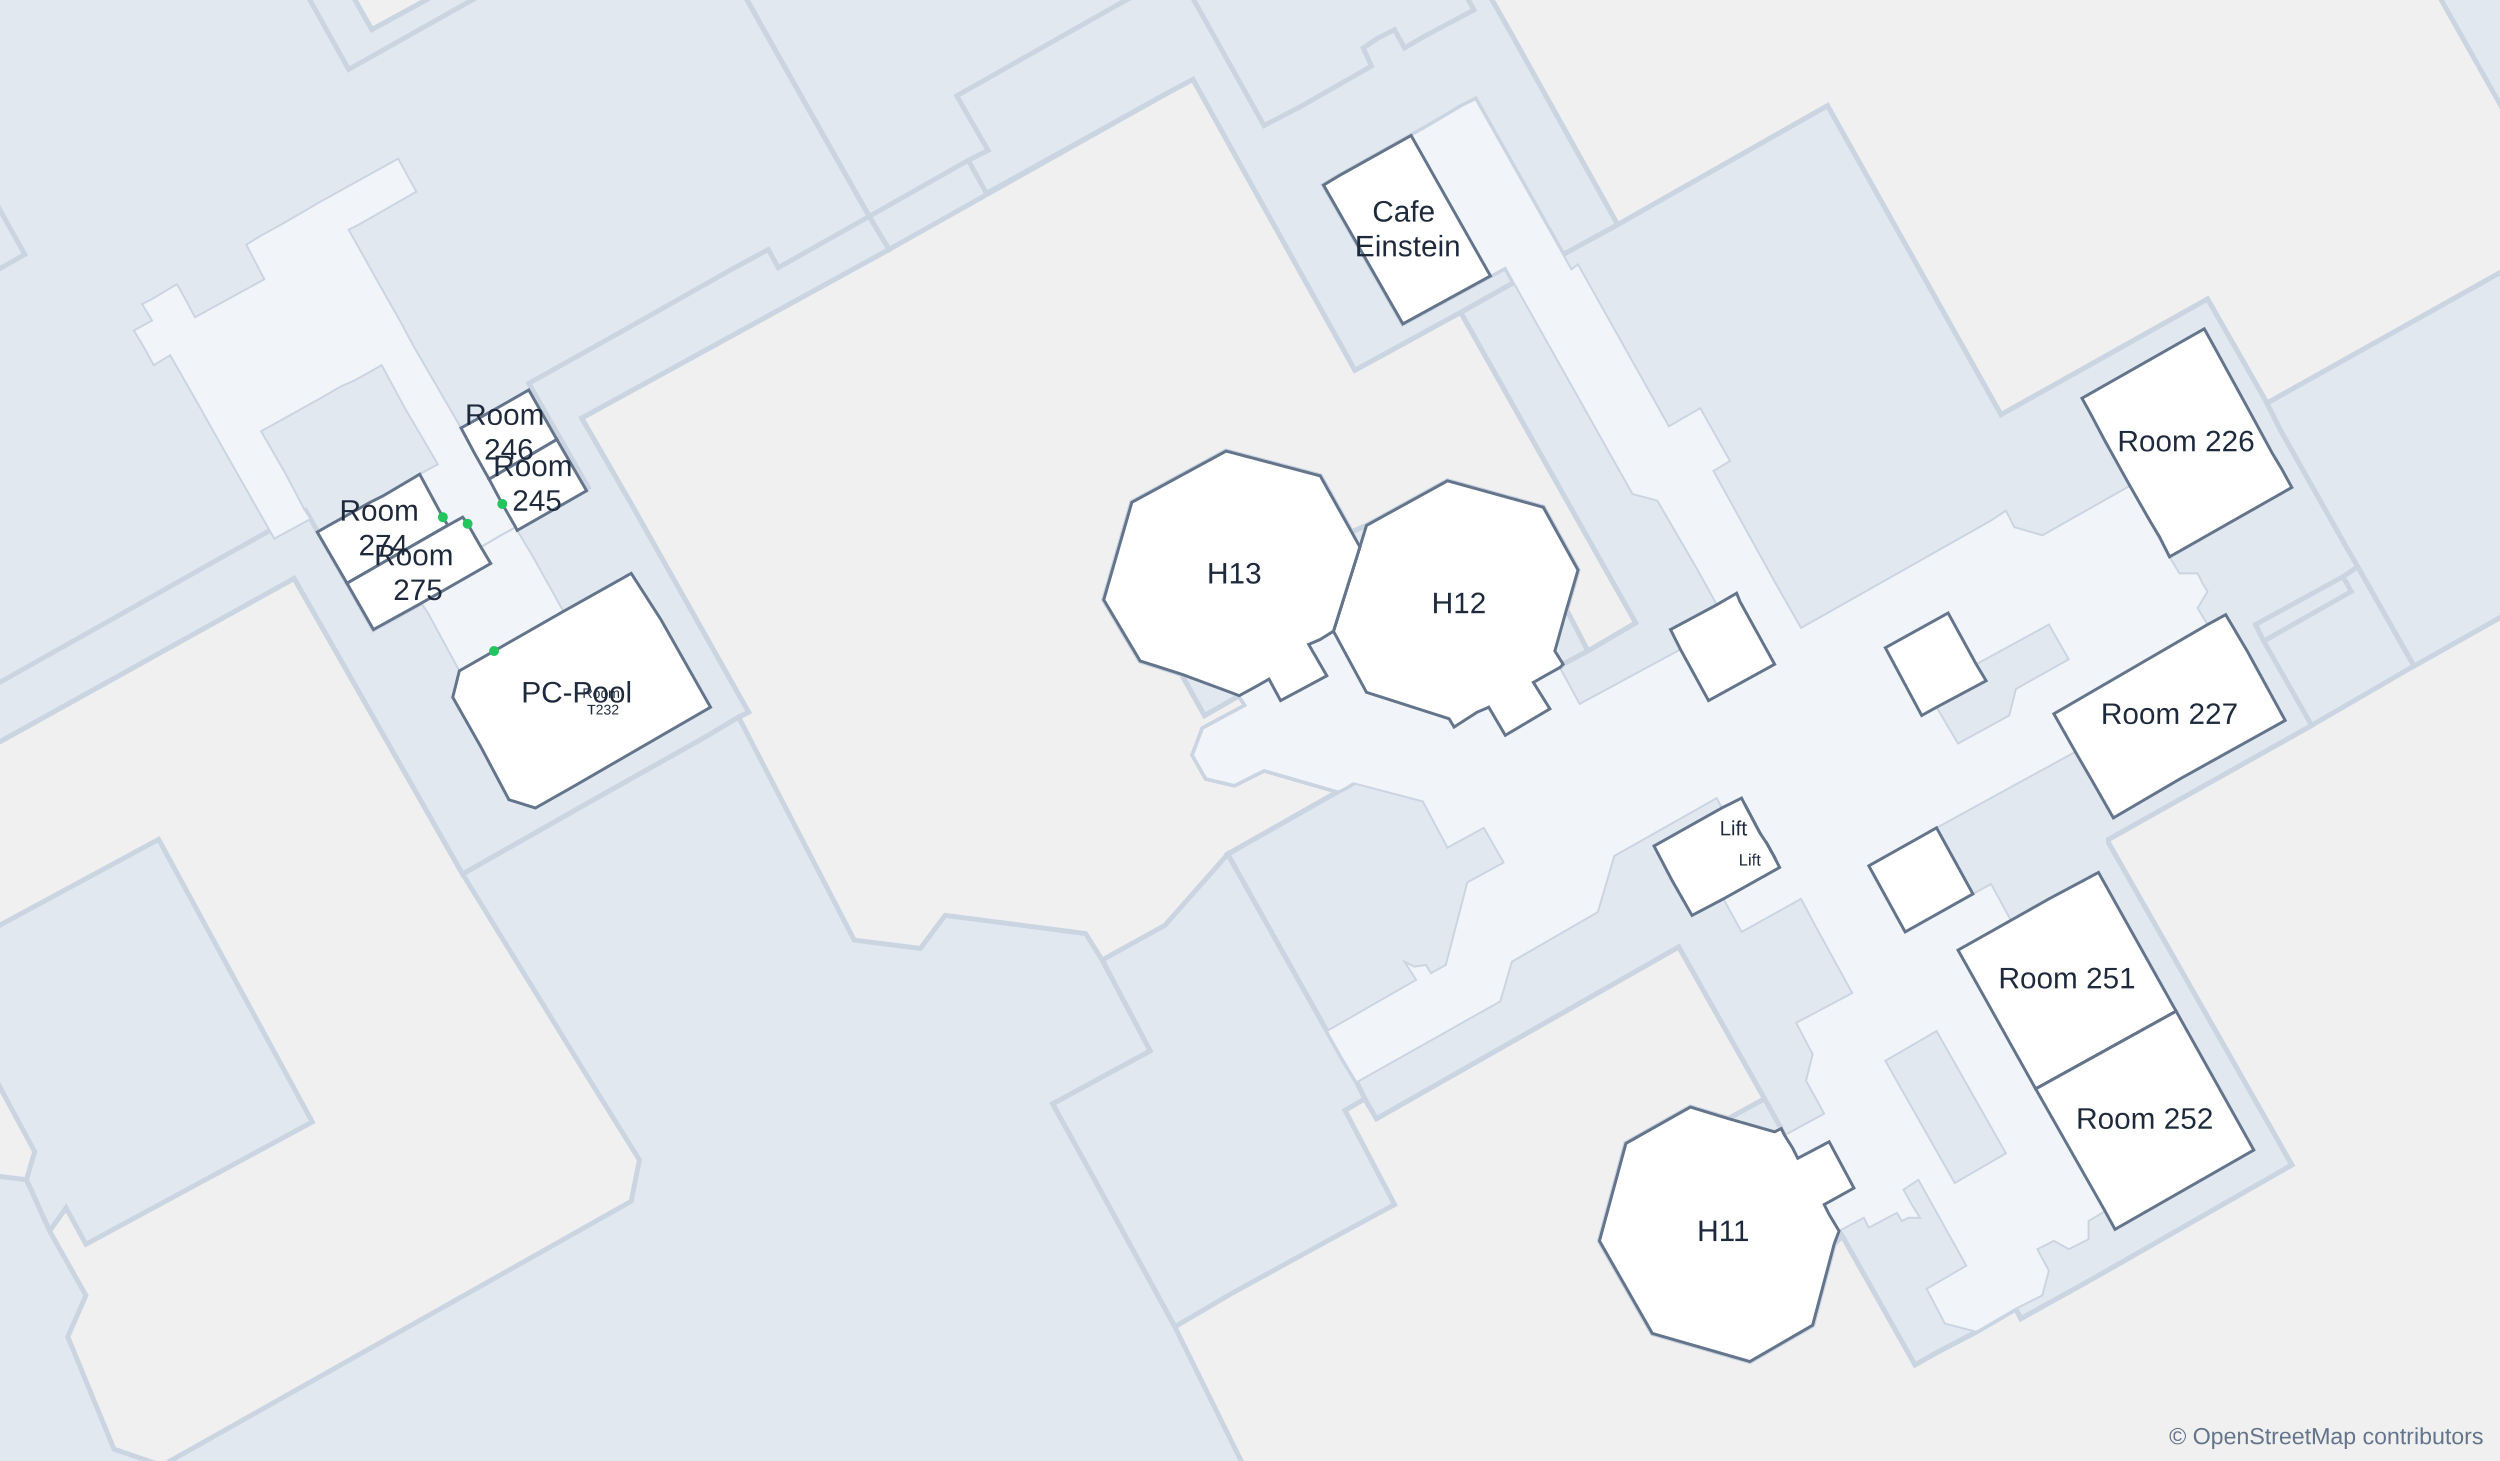
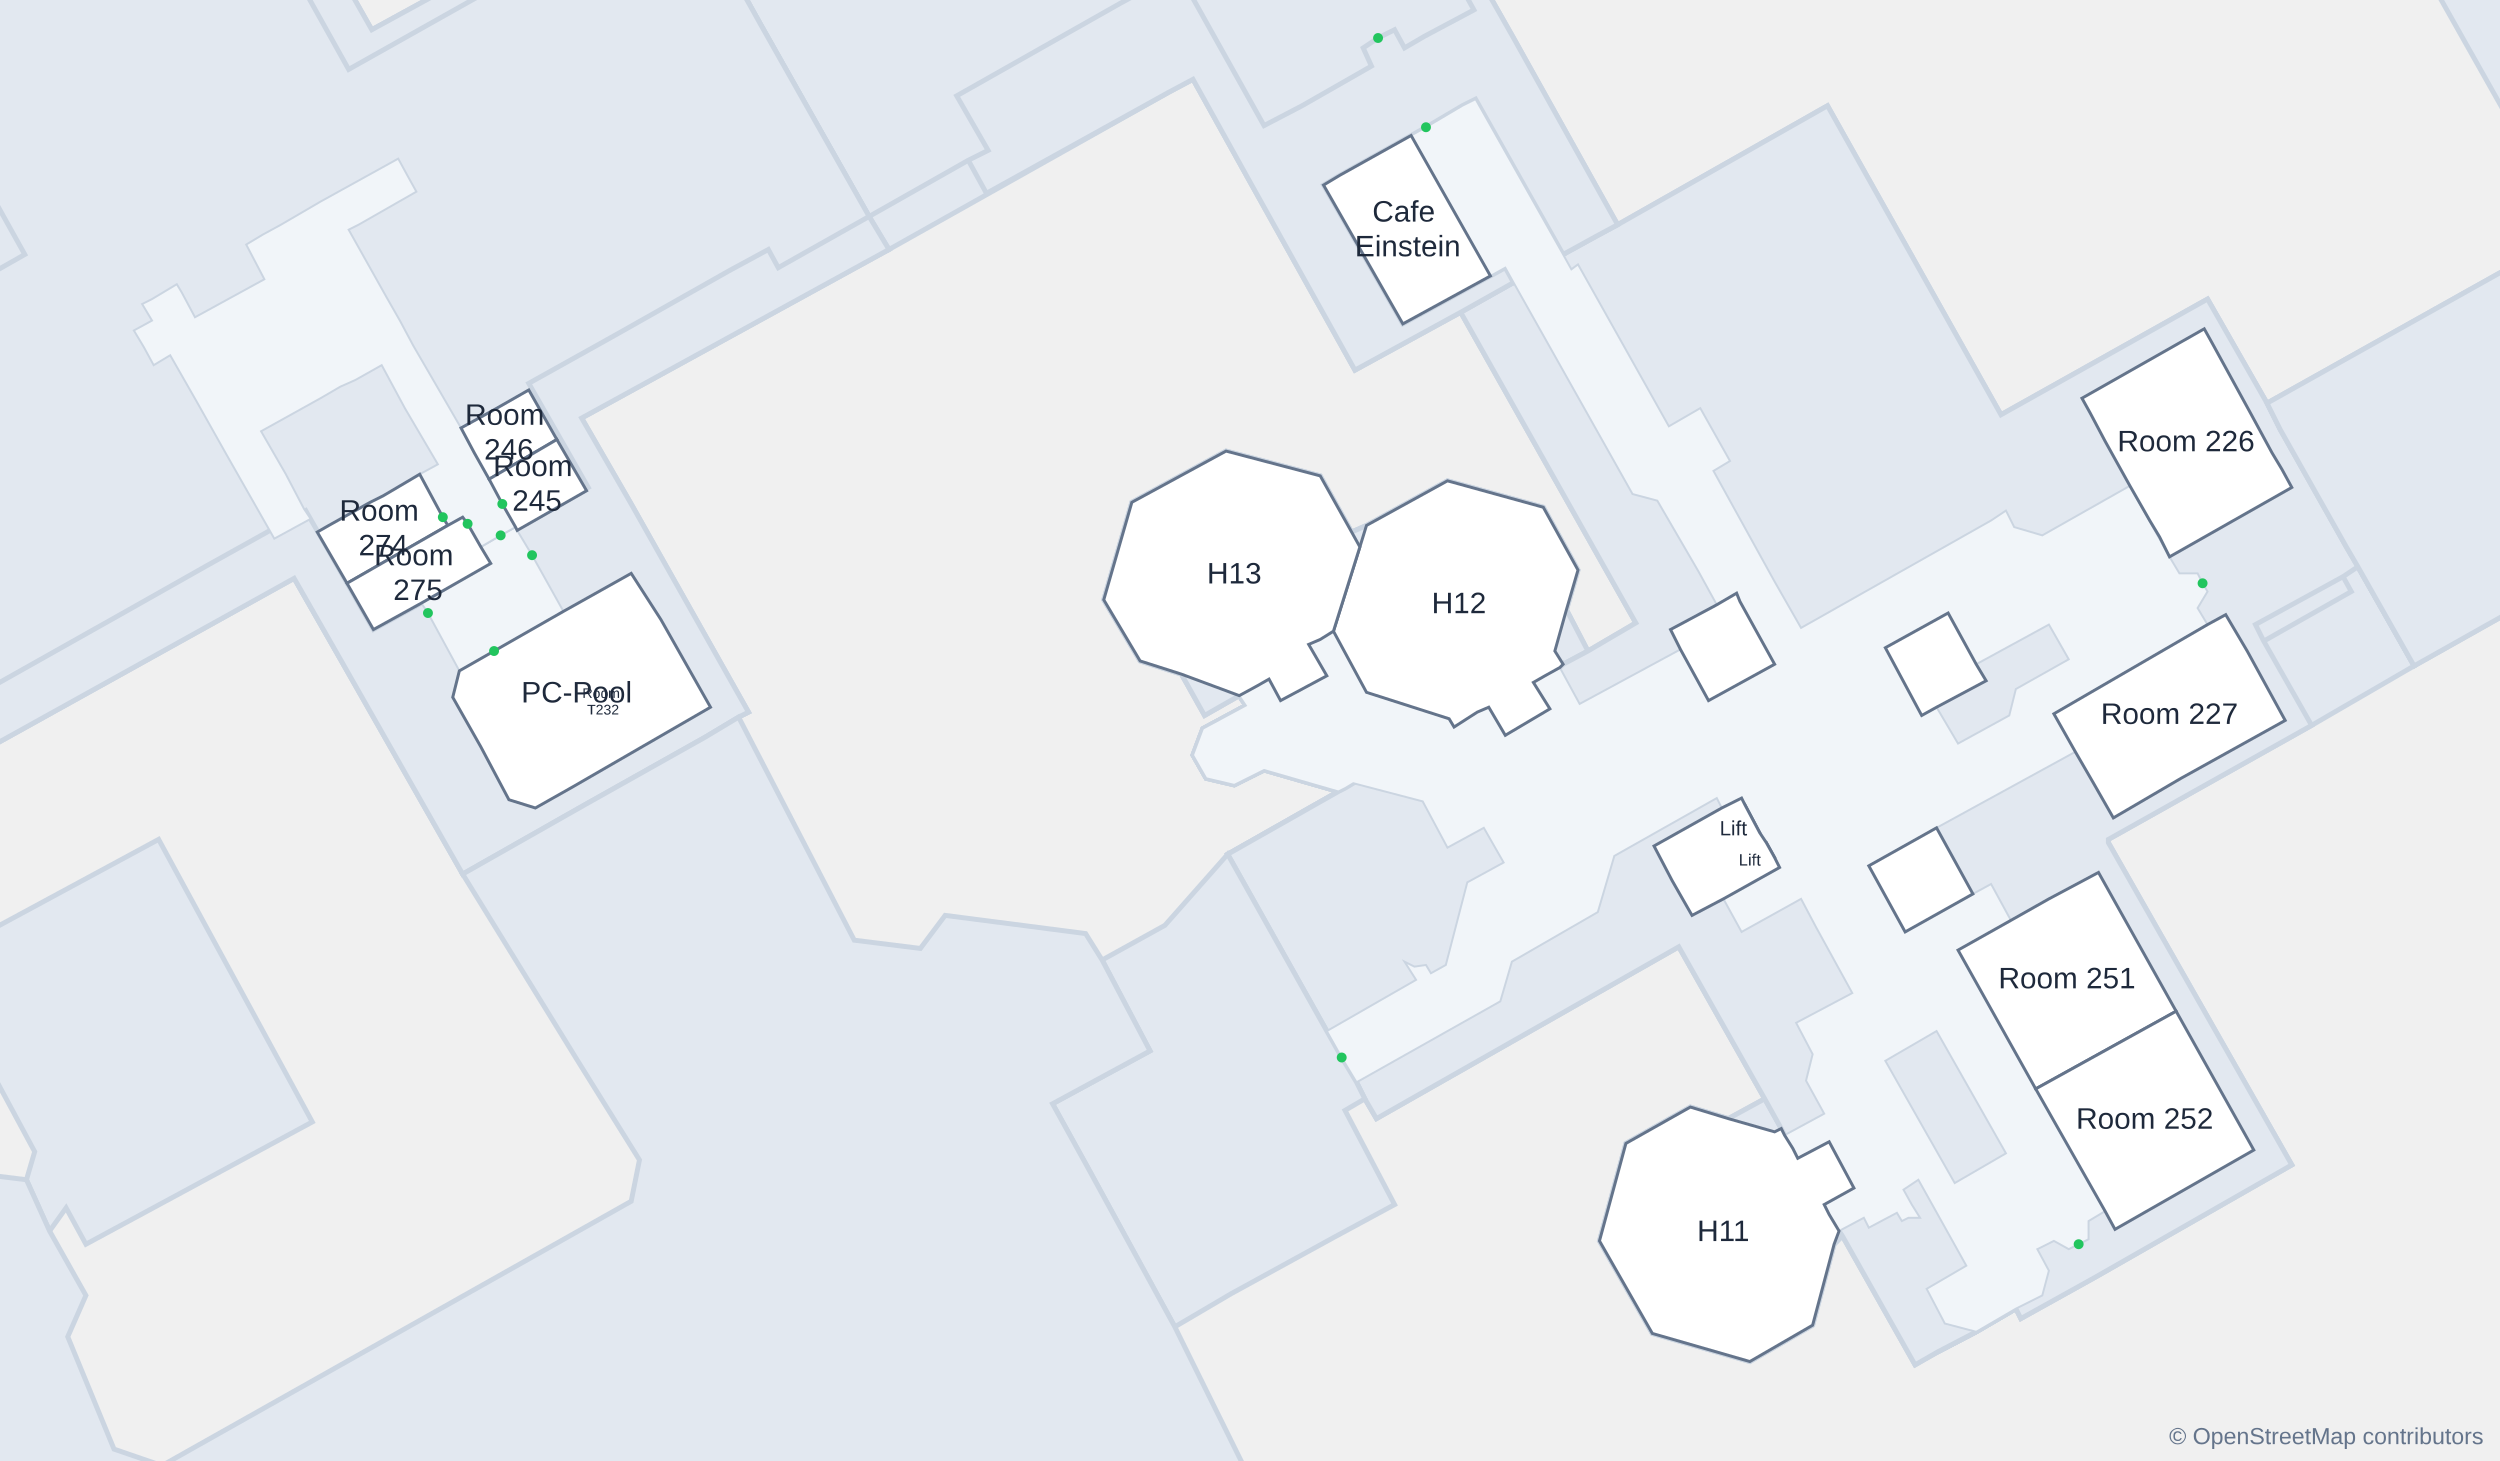
<svg xmlns="http://www.w3.org/2000/svg" viewBox="0 0 151.3 88.4" font-family="Arial, Helvetica, sans-serif">
  <path d="M-4.1 58.2L9.6 50.8L18.9 67.9L5.2 75.3L4 73.1L3 74.5L1.6 71.4L2.1 69.7L-4.1 58.2Z" fill="#e2e8f0" stroke="#cbd5e1" stroke-width="0.3" fill-rule="evenodd" />
  <path d="M40.6 -8.1L22.5 1.8L11.8 -17.1L-12.1 -3.6L-1 15.9L-19.3 26.3L-6.7 48.6L17.8 35L20.6 39.9L28 52.9L35.4 48.7L42.7 44.6L44.7 43.4L45.3 43.1L38.2 30.5L35.2 25.3L53.8 15.1L52.6 13.1L46.1 1.6L43.7 -2.7L41.2 -7.1L40.6 -8.1Z" fill="#e2e8f0" stroke="#cbd5e1" stroke-width="0.3" fill-rule="evenodd" />
  <path d="M81.3 -30.9L79 -35.1L71.3 -48.8L70.7 -49.9L64.5 -46.4L51.5 -39.1L48.4 -37.4L59.2 -18.3L51 -13.8L40.6 -8.1L41.2 -7.1L43.7 -2.7L46.1 1.6L52.6 13.1L53.8 15.1L70.7 5.6L72.2 4.8L75.7 11.1L82 22.4L88.4 18.9L91.6 17.1L94.6 15.4L96.6 14.3L97.9 13.6L91.6 2.3L87.4 -5.1L93.9 -8.7L113.4 -19.7L112.1 -22.2L101.1 -41.9L91.7 -36.7L90.7 -36.1L81.3 -30.9Z" fill="#e2e8f0" stroke="#cbd5e1" stroke-width="0.3" fill-rule="evenodd" />
  <path d="M146.1 40.3L139.9 43.9L127.6 50.8L127.6 51L138.7 70.5L126.8 77.3L122.3 79.8L122 79.2L119.6 80.6L117.3 81.8L115.9 82.6L111.5 74.8L111 75.3L109.7 80.2L105.9 82.4L100 80.7L96.8 75.1L98.4 69.2L102.3 67L104.6 67.7L106.8 66.5L101.6 57.3L83.3 67.7L82.6 66.5L82.1 65.5L81.2 64L80.3 62.4L74.3 51.7L81 47.9L76.5 46.6L74.7 47.5L73 47.1L72.2 45.7L72.8 44.1L75.4 42.7L75 42.1L72.9 43.3L71.5 40.8L69 40L66.8 36.3L68.5 30.4L74.2 27.3L79.9 28.8L81.8 32.2L82.7 31.8L87.6 29.1L93.4 30.7L95.5 34.5L94.8 36.9L96.1 39.4L99 37.7L88.4 18.9L91.6 17.1L94.6 15.4L96.6 14.3L97.9 13.6L110.6 6.4L121.1 25.1L133.6 18.1L137.2 24.4L138 26L142 33.1L142.7 34.3L146.1 40.3Z" fill="#e2e8f0" stroke="#cbd5e1" stroke-width="0.3" fill-rule="evenodd" />
  <path d="M111.5 74.8L111.3 74.5L110.7 73.5L110.4 72.9L108.8 70.1L108.5 69.5L108 68.7L107.8 68.3L106.8 66.5L104.6 67.7L102.3 67L98.4 69.2L96.8 75.1L100 80.7L105.9 82.4L109.7 80.2L111 75.3L111.5 74.8Z" fill="#e2e8f0" stroke="#cbd5e1" stroke-width="0.3" fill-rule="evenodd" />
  <path d="M81 47.9L81.4 47.7L81.9 47.4L88 44L89.4 43.1L90.1 42.8L92.8 41.3L93.5 40.9L94.4 40.4L94.6 40.2L96.1 39.4L94.8 36.9L95.5 34.5L93.4 30.7L87.6 29.1L82.7 31.8L81.8 32.2L79.9 28.8L74.2 27.3L68.5 30.4L66.8 36.3L69 40L71.5 40.8L72.9 43.3L75 42.1L75.4 42.7L72.8 44.1L72.2 45.7L73 47.1L74.7 47.5L76.5 46.6L81 47.9Z" fill="#e2e8f0" stroke="#cbd5e1" stroke-width="0.3" fill-rule="evenodd" />
  <path d="M150.7 -31.8L157.3 -19.9L163.8 -23.5L177.7 1.4L196.4 -9L198.3 -5.6L201.8 0.6L204.2 4.9L204.8 5.9L205.3 7L202.9 8.3L195 12.8L186.6 17.5L189.8 23.3L190.7 24.8L196.6 35.3L182.1 43.4L180.7 44.2L170.7 26.5L160.5 32.2L146.1 40.3L142.7 34.3L142 33.1L138 26L137.2 24.4L155.6 14.1L152.2 7.9L158.5 4.4L148 -14.5L141.7 -10.9L134.8 -22.9L144.3 -28.2L150 -31.4L150.7 -31.8Z" fill="#e2e8f0" stroke="#cbd5e1" stroke-width="0.3" fill-rule="evenodd" />
  <path d="M91.6 17.1L94.6 15.4L96.6 14.3L97.1 15.2L108.9 8.5L108.9 8.6L114.4 18.3L111.3 20L113 23.1L117.1 20.8L117.8 20.4L122.8 29.3L127.4 26.7L126.5 25L130.2 22.9L133.9 20.8L136.2 25L137.2 24.4L138 26L142 33.1L141.1 33.6L141.8 34.9L142.3 35.8L137 38.8L136 39.4L138.3 43.6L132 47.1L127.9 49.5L126.7 47.4L122.6 49.7L122.2 51.2L122.8 52.2L123.7 52.2L124 52.8L124.3 53.4L123.9 54.2L124 54.4L124.5 55.4L126.6 54.2L136.2 71.3L123.6 78.4L122 79.2L119.6 80.6L117.3 81.8L116 81.4L115.1 79.9L115.5 78.6L116.6 78L116.1 77.1L114.3 76.6L113.1 74.3L112.8 73.7L111.3 74.5L110.7 73.5L110.4 72.9L108.8 70.1L108.5 69.5L108 68.7L107.8 68.3L109 67.6L107.6 64.9L108.1 63.2L107.7 62.5L106.6 63.1L103.5 57.4L105.4 56.4L104.3 54.4L102.4 55.4L101.2 53.3L99.1 54.5L98.1 57.9L90 62.4L90 63.6L89.4 63.9L88.9 64.2L87.9 63.6L83.7 66L82.1 65.5L81.2 64L80.3 62.4L80.7 60.8L81.8 60.2L82.2 58.5L81.6 57.5L80 57L78.2 53.8L79.1 50.6L82.1 48.9L81.4 47.7L81 47.9L76.5 46.6L74.7 47.5L73 47.1L72.2 45.7L72.8 44.1L75.4 42.7L75 42.1L76.1 41.5L76.8 41.1L77.5 42.4L80.3 40.9L79.2 39L79.9 38.7L80.7 38.2L82.7 41.9L87.7 43.5L88 44L89.4 43.1L90.1 42.8L91.1 44.5L93.8 42.9L92.8 41.3L93.5 40.9L94.4 40.4L94.6 40.2L95.2 41.3L101.1 38.1L100 36.2L102.8 34.6L100.3 30.3L98.8 29.9L91.6 17.1Z" fill="#e2e8f0" stroke="#cbd5e1" stroke-width="0.3" fill-rule="evenodd" />
  <path d="M94.6 15.4L91.6 17.1L98.8 29.9L100.3 30.3L102.8 34.6L103.9 36.6L101.1 38.1L95.2 41.3L94.6 40.2L94.4 40.4L93.5 40.9L92.8 41.3L93.8 42.9L91.1 44.5L90.1 42.8L89.4 43.1L88 44L87.7 43.5L82.7 41.9L80.7 38.2L79.9 38.7L79.2 39L80.3 40.9L77.5 42.4L76.8 41.1L76.1 41.5L75 42.1L75.4 42.7L72.8 44.1L72.2 45.7L73 47.1L74.7 47.5L76.5 46.6L81 47.9L74.3 51.7L80.3 62.4L81.2 64L82.1 65.5L82.6 66.5L87.9 63.6L90 62.4L98.1 57.9L99.1 54.5L101.2 53.3L102.4 55.4L104.3 54.4L105.4 56.4L103.5 57.4L106.6 63.1L107.7 62.5L108.1 63.2L107.6 64.9L109 67.6L107.8 68.3L108 68.7L108.5 69.5L108.8 70.1L110.4 72.9L110.7 73.5L111.3 74.5L112.8 73.7L113.1 74.3L114.3 76.6L116.1 77.1L116.6 78L115.5 78.6L115.1 79.9L116 81.4L117.3 81.8L119.6 80.6L122 79.2L123.6 78.4L124 76.9L123.3 75.6L124.3 75.1L125.2 75.6L125.8 75.3L126.4 75L126.4 73.9L127.4 73.3L128 74.4L136.4 69.6L131.7 61.2L127 52.8L124 54.4L121.7 55.7L120.5 53.5L119.4 54.1L117.2 50.1L125.6 45.5L126.7 47.4L127.9 49.5L132 47.1L138.3 43.6L136 39.4L134.7 37.2L133.6 37.8L133 36.8L133.6 35.8L133.3 35.3L133 34.7L131.9 34.7L131.3 33.7L138.7 29.5L138.1 28.4L137.5 27.4L136.2 25L133.9 20.8L133.4 19.9L126 24.1L126.5 25L127.4 26.7L128.9 29.4L123.6 32.4L121.9 31.9L121.4 30.9L122.5 30.3L117.1 20.8L113 23.1L111.3 20L114.4 18.3L108.9 8.6L97.1 15.2L95.5 16L95.1 16.3L94.6 15.4Z" fill="#e2e8f0" stroke="#cbd5e1" stroke-width="0.3" fill-rule="evenodd" />
  <path d="M83.3 67.7L82.6 66.5L82.1 65.5L81.2 64L80.3 62.4L74.3 51.7L81 47.9L81.4 47.7L81.9 47.4L88 44L89.4 43.1L90.1 42.8L92.8 41.3L93.5 40.9L94.4 40.4L94.6 40.2L96.1 39.4L99 37.7L88.4 18.9L91.6 17.1L94.6 15.4L96.6 14.3L97.9 13.6L110.6 6.4L121.1 25.1L133.6 18.1L137.2 24.4L138 26L142 33.1L142.7 34.3L141.8 34.9L136.5 37.8L137 38.8L139.9 43.9L127.6 50.8L127.6 51L138.7 70.5L126.8 77.3L122.3 79.8L122 79.2L119.6 80.6L117.3 81.8L115.9 82.6L111.5 74.8L111.3 74.5L110.7 73.5L110.4 72.9L108.8 70.1L108.5 69.5L108 68.7L107.8 68.3L106.8 66.5L101.6 57.3L83.3 67.7Z" fill="#e2e8f0" stroke="#cbd5e1" stroke-width="0.3" fill-rule="evenodd" />
  <path d="M94.6 15.4L96.6 14.3L97.9 13.6L91.6 2.3L87.4 -5.1L93.9 -8.7L93.1 -10.2L90.2 -15.2L109.9 -26.2L101.1 -41.9L91.7 -36.7L90.7 -36.1L81.3 -30.9L79 -35.1L74.2 -43.6L68 -40.2L65.1 -45.3L64.5 -46.4L51.5 -39.1L48.4 -37.4L59.2 -18.3L51 -13.8L40.6 -8.1L41.2 -7.1L43.7 -2.7L46.1 1.6L49.6 7.8L55.6 4.4L58.6 9.7L59.7 11.7L70.7 5.6L72.2 4.8L75.7 11.1L82 22.4L88.4 18.9L91.6 17.1L94.6 15.4Z" fill="#e2e8f0" stroke="#cbd5e1" stroke-width="0.3" fill-rule="evenodd" />
  <path d="M78.8 6.4L76.5 7.6L71.3 -1.7L67.8 0.2L57.9 5.8L59.8 9.1L58.6 9.7L52.6 13.1L46.1 1.6L43.7 -2.7L41.2 -7.1L45.4 -9.5L46.6 -7.4L62.1 -16.1L56.2 -26.5L58.4 -27.8L61.5 -29.5L57.9 -36L56.9 -35.4L54.6 -39.4L65.1 -45.3L71.3 -48.8L79 -35.1L77.9 -34.5L80.8 -29.2L92.3 -35.6L91.7 -36.7L101.1 -41.9L109.9 -26.2L112.1 -22.2L106.9 -19.4L107.6 -18.2L93.1 -10.2L87.7 -7.2L87.2 -8.1L85.1 -6.9L86.4 -4.5L89.2 0.6L86.2 2.2L85 2.9L84.4 1.8L83.4 2.3L82.5 2.9L83 4L78.8 6.4Z" fill="#e2e8f0" stroke="#cbd5e1" stroke-width="0.3" fill-rule="evenodd" />
  <path d="M35.4 48.7L42.7 44.6L42.2 43.8L43.2 43.2L43 42.8L38.2 34.7L34.1 37L29.9 39.4L27.8 40.6L27.4 42.2L30.8 48.4L32.4 48.9L34.7 47.6L35.4 48.7Z" fill="#e2e8f0" stroke="#cbd5e1" stroke-width="0.3" fill-rule="evenodd" />
  <path d="M28 52.9L35.4 48.7L42.7 44.6L44.7 43.4L45.3 43.1L38.2 30.5L35.2 25.3L53.8 15.1L52.6 13.1L49.6 7.8L46.1 1.6L43.7 -2.7L41.2 -7.1L40.6 -8.1L22.5 1.8L11.8 -17.1L-12.1 -3.6L-1 15.9L-19.3 26.3L-6.7 48.6L17.8 35L20.6 39.9L28 52.9Z" fill="#e2e8f0" stroke="#cbd5e1" stroke-width="0.3" fill-rule="evenodd" />
  <path d="M52.6 13.1L49.6 7.8L46.1 1.6L43.7 -2.7L41.2 -7.1L21.1 4.2L10.6 -14.6L-9.1 -3.6L1.5 15.4L-2.9 17.9L-17.2 25.9L-6.6 45L7.8 36.9L12.4 34.3L18.5 30.9L18.9 31.6L22.6 38.1L25.5 36.5L29.7 34.1L29.1 33.1L30.3 32.4L35.6 29.5L32 23.2L37.2 20.3L44.1 16.4L46.5 15.1L47.1 16.2L52.6 13.1Z" fill="#e2e8f0" stroke="#cbd5e1" stroke-width="0.3" fill-rule="evenodd" />
  <path d="M88.5 6.4L89.3 6L94.6 15.4L91.6 17.1L91.1 16.2L90.2 16.7L84.9 19.6L80.1 11.2L81.1 10.6L85.4 8.2L86.3 7.7L88.5 6.4Z" fill="#e2e8f0" stroke="#cbd5e1" stroke-width="0.3" fill-rule="evenodd" />
  <path d="M71.1 80.3L74.5 78.3L80.7 74.9L84.4 72.9L82.4 69.1L81.4 67.2L82.6 66.5L82.1 65.5L81.2 64L80.3 62.4L74.3 51.7L70.5 56L66.7 58.1L69.6 63.6L63.7 66.8L65.8 70.6L71.1 80.3Z" fill="#e2e8f0" stroke="#cbd5e1" stroke-width="0.3" fill-rule="evenodd" />
  <path d="M71.1 80.3L80.3 98.9L82.7 98.8L85.9 104.3L85.7 106.9L94 121.4L107.1 113.7L118 133.1L101.3 143.8L99.1 141.1L96.8 143L104.4 155.1L110.5 151.4L108.6 147.4L115.2 144.5L115.2 142.8L121.4 138.7L128.9 153L112.8 161.6L110.2 158.1L106.6 159L108.4 163.2L90.8 172.3L83.3 158.8L80.2 160.2L81.6 163.5L48.1 182.8L44.8 184.7L61.3 216.8L60.3 224.6L65.8 226.5L64.8 230.8L56.8 229L48.8 234.3L35.2 209.1L29.9 206.4L3.6 199.6L3 196.1L0.1 195.3L-3.1 198.2L-34.3 216.8L-37.6 210.1L-37 207.8L-57.7 202.7L-56.5 199.6L-40.6 203.5L-37 197.8L-30.9 199.4L-30 192L-5.2 178.5L-1.1 179.1L4.7 175.4L-19 132.9L-32.9 139.4L-40.5 143.4L-46.6 149L-61.7 164.8L-65.9 161.6L-49.6 146.1L-49.2 143.4L-46.9 141.4L-44 140L-42.3 140.6L-39.6 139L-34.7 136L-54.3 100.1L-23 82.2L-31.3 67.7L-24.5 63.9L-16.3 78.4L-2.4 70.9L1.6 71.4L3 74.5L5.2 78.4L4.1 80.9L6.9 87.7L9.8 88.7L38.2 72.7L38.7 70.2L34.9 64.1L28 52.9L35.4 48.7L42.7 44.6L44.7 43.4L51.7 56.9L55.7 57.4L57.2 55.4L65.7 56.5L66.7 58.1L69.6 63.6L63.7 66.8L65.8 70.6L71.1 80.3ZM45.4 96.3L55.5 112.4L53.8 117.1L44.7 123.6L43.2 127.9L44.6 130.8L44 136.5L40.7 138.8L46.1 148.3L29.6 157.4L6.6 117.9L45.4 96.3ZM63 124.5L68.2 132.5L67.1 137.7L60.2 141.1L58.8 139.7L60.4 134.9L62.9 133.4L63.6 127.9L62.4 126.2L63 124.5Z" fill="#e2e8f0" stroke="#cbd5e1" stroke-width="0.3" fill-rule="evenodd" />
  <path d="M161.1 56.6L160.7 55.9L159.2 56.7L157.8 54.1L159.1 53.3L158.1 51.5L161.1 40.7L162.6 41.1L163.6 37.8L163.1 37L161.8 34.6L160.5 32.2L146.1 40.3L142.7 34.3L142 33.1L138 26L137.2 24.4L155.6 14.1L152.2 7.9L141.6 -10.9L134.8 -22.9L144.3 -28.2L150 -31.4L150.7 -31.8L157.3 -19.9L163.8 -23.5L177.7 1.4L196.4 -9L198.3 -5.6L201.8 0.6L204.2 4.9L204.8 5.9L205.3 7L202.9 8.3L205.2 12.5L211.1 13.4L212 12.3L212.4 11.7L223 13L223 13L224.7 26.5L216.6 30.3L209.1 22.5L207.4 23.4L197.5 29.1L198.7 35.5L197.3 36.3L196.6 35.3L182.1 43.4L180.7 44.2L181.3 45.3L179.4 46.4L161.1 56.6ZM186.6 17.5L195 12.8L197.1 23.7L190.7 24.8L189.8 23.3L186.6 17.5Z" fill="#e2e8f0" stroke="#cbd5e1" stroke-width="0.3" fill-rule="evenodd" />
  <path d="M27.8 40.6L25.9 37.1L25.5 36.5L29.7 34.1L29.1 33.1L30.3 32.4L31.2 31.9L31.3 32.1L32.2 33.6L34.1 37L29.9 39.4L27.8 40.6Z" fill="#f1f5f9" stroke="#cbd5e1" stroke-width="0.12" fill-rule="evenodd" />
  <path d="M29.1 33.1L28.3 31.7L28 31.3L27.1 31.8L26.8 31.3L25.4 28.7L26.5 28.1L24.5 24.7L23.1 22.1L21.5 23L20.6 23.4L19.4 24.1L15.8 26.1L17.3 28.7L18.4 30.8L18.8 31.4L16.6 32.6L13.7 27.5L11.9 24.3L11.1 22.9L10.3 21.5L9.3 22.1L8.7 21L8.1 20L9.2 19.4L8.6 18.4L9.2 18.1L10.7 17.2L11 17.7L11.8 19.2L16 16.9L14.9 14.8L15.9 14.2L17 13.6L19.4 12.2L24.1 9.6L24.7 10.7L25.2 11.6L21.7 13.6L21.1 13.9L23.4 18L24.2 19.4L25 20.9L26.8 24L27.9 25.9L28.7 27.4L29.6 29L30.4 30.5L31.2 31.9L30.3 32.4L29.1 33.1Z" fill="#f1f5f9" stroke="#cbd5e1" stroke-width="0.12" fill-rule="evenodd" />
  <path d="M115.7 72.9L115.2 72L116.1 71.4L119 76.6L116.6 78L117.7 80.1L119.6 80.6L122 79.2L123.6 78.4L124 76.9L123.3 75.6L124.3 75.1L125.2 75.6L125.8 75.3L126.4 75L126.4 73.9L127.4 73.3L123.2 65.9L118.5 57.5L121.7 55.7L120.5 53.5L119.4 54.1L115.3 56.4L113.1 52.4L117.2 50.1L125.6 45.5L124.3 43.2L133.6 37.8L133 36.8L133.6 35.8L133.3 35.3L133 34.7L131.9 34.7L131.3 33.7L128.9 29.4L123.6 32.4L121.9 31.9L121.4 30.9L120.5 31.5L109 38L107.4 35.2L103.7 28.5L104.7 27.9L102.9 24.7L101 25.8L95.5 16L95.1 16.3L94.6 15.4L89.3 6L88.5 6.4L86.3 7.7L85.4 8.2L90.2 16.7L91.1 16.2L91.6 17.1L98.8 29.9L100.3 30.3L102.8 34.6L103.9 36.6L105.1 35.9L105.3 36.4L107.4 40.2L103.4 42.4L101.7 39.3L95.6 42.6L94.4 40.4L93.5 40.9L92.8 41.3L93.8 42.9L91.1 44.5L90.1 42.8L89.4 43.1L88 44L87.7 43.5L82.7 41.9L80.7 38.2L79.2 39L80.3 40.9L77.5 42.4L76.8 41.1L75 42.1L75.4 42.7L72.8 44.1L72.2 45.7L73 47.1L74.7 47.5L76.5 46.6L81 47.9L81.4 47.7L81.9 47.4L86.1 48.5L87.6 51.3L89.8 50.1L91 52.2L88.8 53.4L87.5 58.4L86.6 58.9L86.3 58.4L85.6 58.5L85 58.2L85.7 59.3L80.3 62.4L81.2 64L82.1 65.5L90.8 60.6L91.5 58.2L96.7 55.2L97.7 51.8L103.9 48.3L104.2 48.9L105.4 48.3L105.6 48.7L106.5 50.4L106.9 51L107.4 51.9L107.7 52.5L104.3 54.4L105.4 56.4L109 54.4L109.9 56.1L112.1 60.1L108.7 61.9L109.7 63.8L109.3 65.4L110.4 67.4L108 68.7L108.5 69.5L108.8 70.1L110.7 69.1L112.2 71.9L110.4 72.9L110.7 73.5L111.3 74.5L112.8 73.7L113.1 74.3L114.8 73.4L115.1 73.9L115.5 73.7L116.2 73.7L115.7 72.9ZM114.1 64.2L117.2 62.4L121.4 69.8L118.3 71.6L114.1 64.2ZM117.2 42.8L120.2 41.2L119.6 40.2L124 37.8L125.2 39.9L122 41.7L121.6 43.3L118.5 45L117.2 42.8Z" fill="#f1f5f9" stroke="#cbd5e1" stroke-width="0.12" fill-rule="evenodd" />
  <path d="M105.6 48.7L106.5 50.4L104.1 51.7L103.2 50.1L105.6 48.7Z" fill="#fef3c7" stroke="#64748b" stroke-width="0.18" fill-rule="evenodd" />
  <path d="M107.4 51.9L106.9 51L104.4 52.3L104.9 53.3L107.4 51.9Z" fill="#fef3c7" stroke="#64748b" stroke-width="0.18" fill-rule="evenodd" />
  <path d="M82.7 41.9L80.7 38.2L82.3 33.1L82.7 31.8L87.6 29.1L93.4 30.7L95.5 34.5L94.8 36.9L94.1 39.4L94.6 40.2L94.4 40.4L93.5 40.9L92.8 41.3L93.8 42.9L91.1 44.5L90.1 42.8L89.4 43.1L88 44L87.7 43.5L82.7 41.9Z" fill="#ffffff" stroke="#64748b" stroke-width="0.18" fill-rule="evenodd" />
  <path d="M75 42.1L76.1 41.5L76.8 41.1L77.5 42.4L80.3 40.9L79.2 39L79.9 38.7L80.7 38.2L82.3 33.1L81.8 32.2L79.9 28.8L74.2 27.3L68.5 30.4L66.8 36.3L69 40L71.5 40.8L75 42.1Z" fill="#ffffff" stroke="#64748b" stroke-width="0.18" fill-rule="evenodd" />
  <path d="M130.1 31.5L130.7 32.5L131.3 33.7L138.7 29.5L138.1 28.4L137.5 27.4L136.2 25L133.9 20.8L133.4 19.9L126 24.1L126.5 25L127.4 26.7L128.9 29.4L130.1 31.5Z" fill="#ffffff" stroke="#64748b" stroke-width="0.18" fill-rule="evenodd" />
  <path d="M133.6 37.8L124.3 43.2L125.6 45.5L126.7 47.4L127.9 49.5L132 47.1L138.3 43.6L136 39.4L134.7 37.2L133.6 37.8Z" fill="#ffffff" stroke="#64748b" stroke-width="0.18" fill-rule="evenodd" />
  <path d="M121.7 55.7L118.5 57.5L123.2 65.9L131.7 61.2L127 52.8L124 54.4L121.7 55.7Z" fill="#ffffff" stroke="#64748b" stroke-width="0.18" fill-rule="evenodd" />
  <path d="M131.7 61.2L123.2 65.9L127.4 73.3L128 74.4L136.4 69.6L131.7 61.2Z" fill="#ffffff" stroke="#64748b" stroke-width="0.18" fill-rule="evenodd" />
  <path d="M100 80.7L105.9 82.4L109.7 80.2L111 75.3L111.3 74.5L110.7 73.5L110.4 72.9L112.2 71.9L110.7 69.1L108.8 70.1L108.5 69.5L108 68.7L107.8 68.3L107.4 68.5L104.6 67.7L102.3 67L98.4 69.2L96.8 75.1L100 80.7Z" fill="#ffffff" stroke="#64748b" stroke-width="0.18" fill-rule="evenodd" />
  <path d="M117.9 37.1L119.6 40.2L120.2 41.2L117.2 42.8L116.3 43.3L114.1 39.2L117.9 37.1Z" fill="#ffffff" stroke="#64748b" stroke-width="0.18" fill-rule="evenodd" />
  <path d="M90.2 16.7L85.4 8.2L81.1 10.6L80.1 11.2L84.9 19.6L90.2 16.7Z" fill="#ffffff" stroke="#64748b" stroke-width="0.18" fill-rule="evenodd" />
  <path d="M105.4 48.3L105.4 48.3L105.6 48.7L106.5 50.4L106.9 51L107.4 51.9L107.7 52.5L104.3 54.4L102.4 55.4L101.2 53.3L100.1 51.2L100.1 51.2L104.2 48.9L105.4 48.3Z" fill="#ffffff" stroke="#64748b" stroke-width="0.18" fill-rule="evenodd" />
  <path d="M115.3 56.4L119.4 54.1L117.2 50.1L113.1 52.4L115.3 56.4Z" fill="#ffffff" stroke="#64748b" stroke-width="0.18" fill-rule="evenodd" />
  <path d="M103.4 42.4L107.4 40.2L105.3 36.4L105.1 35.9L103.9 36.6L101.1 38.1L101.7 39.3L103.4 42.4Z" fill="#ffffff" stroke="#64748b" stroke-width="0.18" fill-rule="evenodd" />
  <path d="M21 35.3L19.2 32.2L19.9 31.8L22.4 30.4L23.2 30L25.4 28.7L26.8 31.3L27.1 31.8L21 35.3Z" fill="#ffffff" stroke="#64748b" stroke-width="0.18" fill-rule="evenodd" />
  <path d="M22.6 38.1L21 35.3L27.1 31.8L28 31.3L28.3 31.7L29.1 33.1L29.7 34.1L25.5 36.5L22.6 38.1Z" fill="#ffffff" stroke="#64748b" stroke-width="0.18" fill-rule="evenodd" />
  <path d="M29.6 29L28.7 27.4L27.9 25.9L29.9 24.8L32 23.6L33.7 26.6L29.6 29Z" fill="#ffffff" stroke="#64748b" stroke-width="0.18" fill-rule="evenodd" />
  <path d="M33.7 26.6L35.5 29.7L31.3 32.1L31.2 31.9L30.4 30.5L29.6 29L33.7 26.6Z" fill="#ffffff" stroke="#64748b" stroke-width="0.18" fill-rule="evenodd" />
  <path d="M36.4 41.2L37.6 43.3L36.6 43.8L36.2 43.3L35.4 41.8L36.4 41.2Z" fill="#ffffff" stroke="#64748b" stroke-width="0.18" fill-rule="evenodd" />
  <path d="M38.2 34.7L40 37.5L43 42.8L34.7 47.6L32.4 48.9L30.8 48.4L29.1 45.2L27.4 42.2L27.8 40.6L29.9 39.4L34.1 37L38.2 34.7Z" fill="#ffffff" stroke="#64748b" stroke-width="0.18" fill-rule="evenodd" />
+   <circle cx="81.2" cy="64" r="0.3" fill="#22c55e" />
+   <circle cx="133.3" cy="35.3" r="0.3" fill="#22c55e" />
+   <circle cx="125.8" cy="75.3" r="0.3" fill="#22c55e" />
+   <circle cx="25.9" cy="37.1" r="0.3" fill="#22c55e" />
+   <circle cx="30.3" cy="32.4" r="0.3" fill="#22c55e" />
+   <circle cx="86.3" cy="7.7" r="0.3" fill="#22c55e" />
+   <circle cx="83.4" cy="2.3" r="0.3" fill="#22c55e" />
+   <circle cx="32.2" cy="33.6" r="0.3" fill="#22c55e" />
  <circle cx="30.4" cy="30.5" r="0.3" fill="#22c55e" />
  <circle cx="26.8" cy="31.3" r="0.3" fill="#22c55e" />
  <circle cx="28.3" cy="31.7" r="0.3" fill="#22c55e" />
  <circle cx="29.9" cy="39.4" r="0.3" fill="#22c55e" />
  <text x="104.9" y="50.2" font-size="1.25" fill="#1e293b" text-anchor="middle" dominant-baseline="middle">
    <tspan x="104.9" dy="0">Lift</tspan>
  </text>
  <text x="105.9" y="52.1" font-size="1" fill="#1e293b" text-anchor="middle" dominant-baseline="middle">
    <tspan x="105.9" dy="0">Lift</tspan>
  </text>
  <text x="88.3" y="36.6" font-size="1.8" fill="#1e293b" text-anchor="middle" dominant-baseline="middle">
    <tspan x="88.3" dy="0">H12</tspan>
  </text>
  <text x="74.7" y="34.8" font-size="1.8" fill="#1e293b" text-anchor="middle" dominant-baseline="middle">
    <tspan x="74.7" dy="0">H13</tspan>
  </text>
  <text x="132.3" y="26.8" font-size="1.8" fill="#1e293b" text-anchor="middle" dominant-baseline="middle">
    <tspan x="132.3" dy="0">Room 226</tspan>
  </text>
  <text x="131.3" y="43.3" font-size="1.8" fill="#1e293b" text-anchor="middle" dominant-baseline="middle">
    <tspan x="131.3" dy="0">Room 227</tspan>
  </text>
  <text x="125.1" y="59.3" font-size="1.8" fill="#1e293b" text-anchor="middle" dominant-baseline="middle">
    <tspan x="125.1" dy="0">Room 251</tspan>
  </text>
  <text x="129.8" y="67.8" font-size="1.8" fill="#1e293b" text-anchor="middle" dominant-baseline="middle">
    <tspan x="129.8" dy="0">Room 252</tspan>
  </text>
  <text x="104.3" y="74.6" font-size="1.8" fill="#1e293b" text-anchor="middle" dominant-baseline="middle">
    <tspan x="104.3" dy="0">H11</tspan>
  </text>
  <text x="85.2" y="12.9" font-size="1.8" fill="#1e293b" text-anchor="middle" dominant-baseline="middle">
    <tspan x="85.2" dy="0">Cafe</tspan>
    <tspan x="85.2" dy="2.1">Einstein</tspan>
  </text>
  <text x="23.2" y="31" font-size="1.8" fill="#1e293b" text-anchor="middle" dominant-baseline="middle">
    <tspan x="23.2" dy="0">Room</tspan>
    <tspan x="23.2" dy="2.1">274</tspan>
  </text>
  <text x="25.3" y="33.7" font-size="1.8" fill="#1e293b" text-anchor="middle" dominant-baseline="middle">
    <tspan x="25.3" dy="0">Room</tspan>
    <tspan x="25.3" dy="2.1">275</tspan>
  </text>
  <text x="30.8" y="25.2" font-size="1.8" fill="#1e293b" text-anchor="middle" dominant-baseline="middle">
    <tspan x="30.8" dy="0">Room</tspan>
    <tspan x="30.8" dy="2.1">246</tspan>
  </text>
  <text x="32.5" y="28.3" font-size="1.8" fill="#1e293b" text-anchor="middle" dominant-baseline="middle">
    <tspan x="32.5" dy="0">Room</tspan>
    <tspan x="32.5" dy="2.1">245</tspan>
  </text>
  <text x="36.5" y="42" font-size="0.85" fill="#1e293b" text-anchor="middle" dominant-baseline="middle">
    <tspan x="36.5" dy="0">Room</tspan>
    <tspan x="36.5" dy="1">T232</tspan>
  </text>
  <text x="34.9" y="42" font-size="1.8" fill="#1e293b" text-anchor="middle" dominant-baseline="middle">
    <tspan x="34.9" dy="0">PC-Pool</tspan>
  </text>
  <text x="150.3" y="87.4" font-size="1.4" fill="#64748b" text-anchor="end">© OpenStreetMap contributors</text>
</svg>
